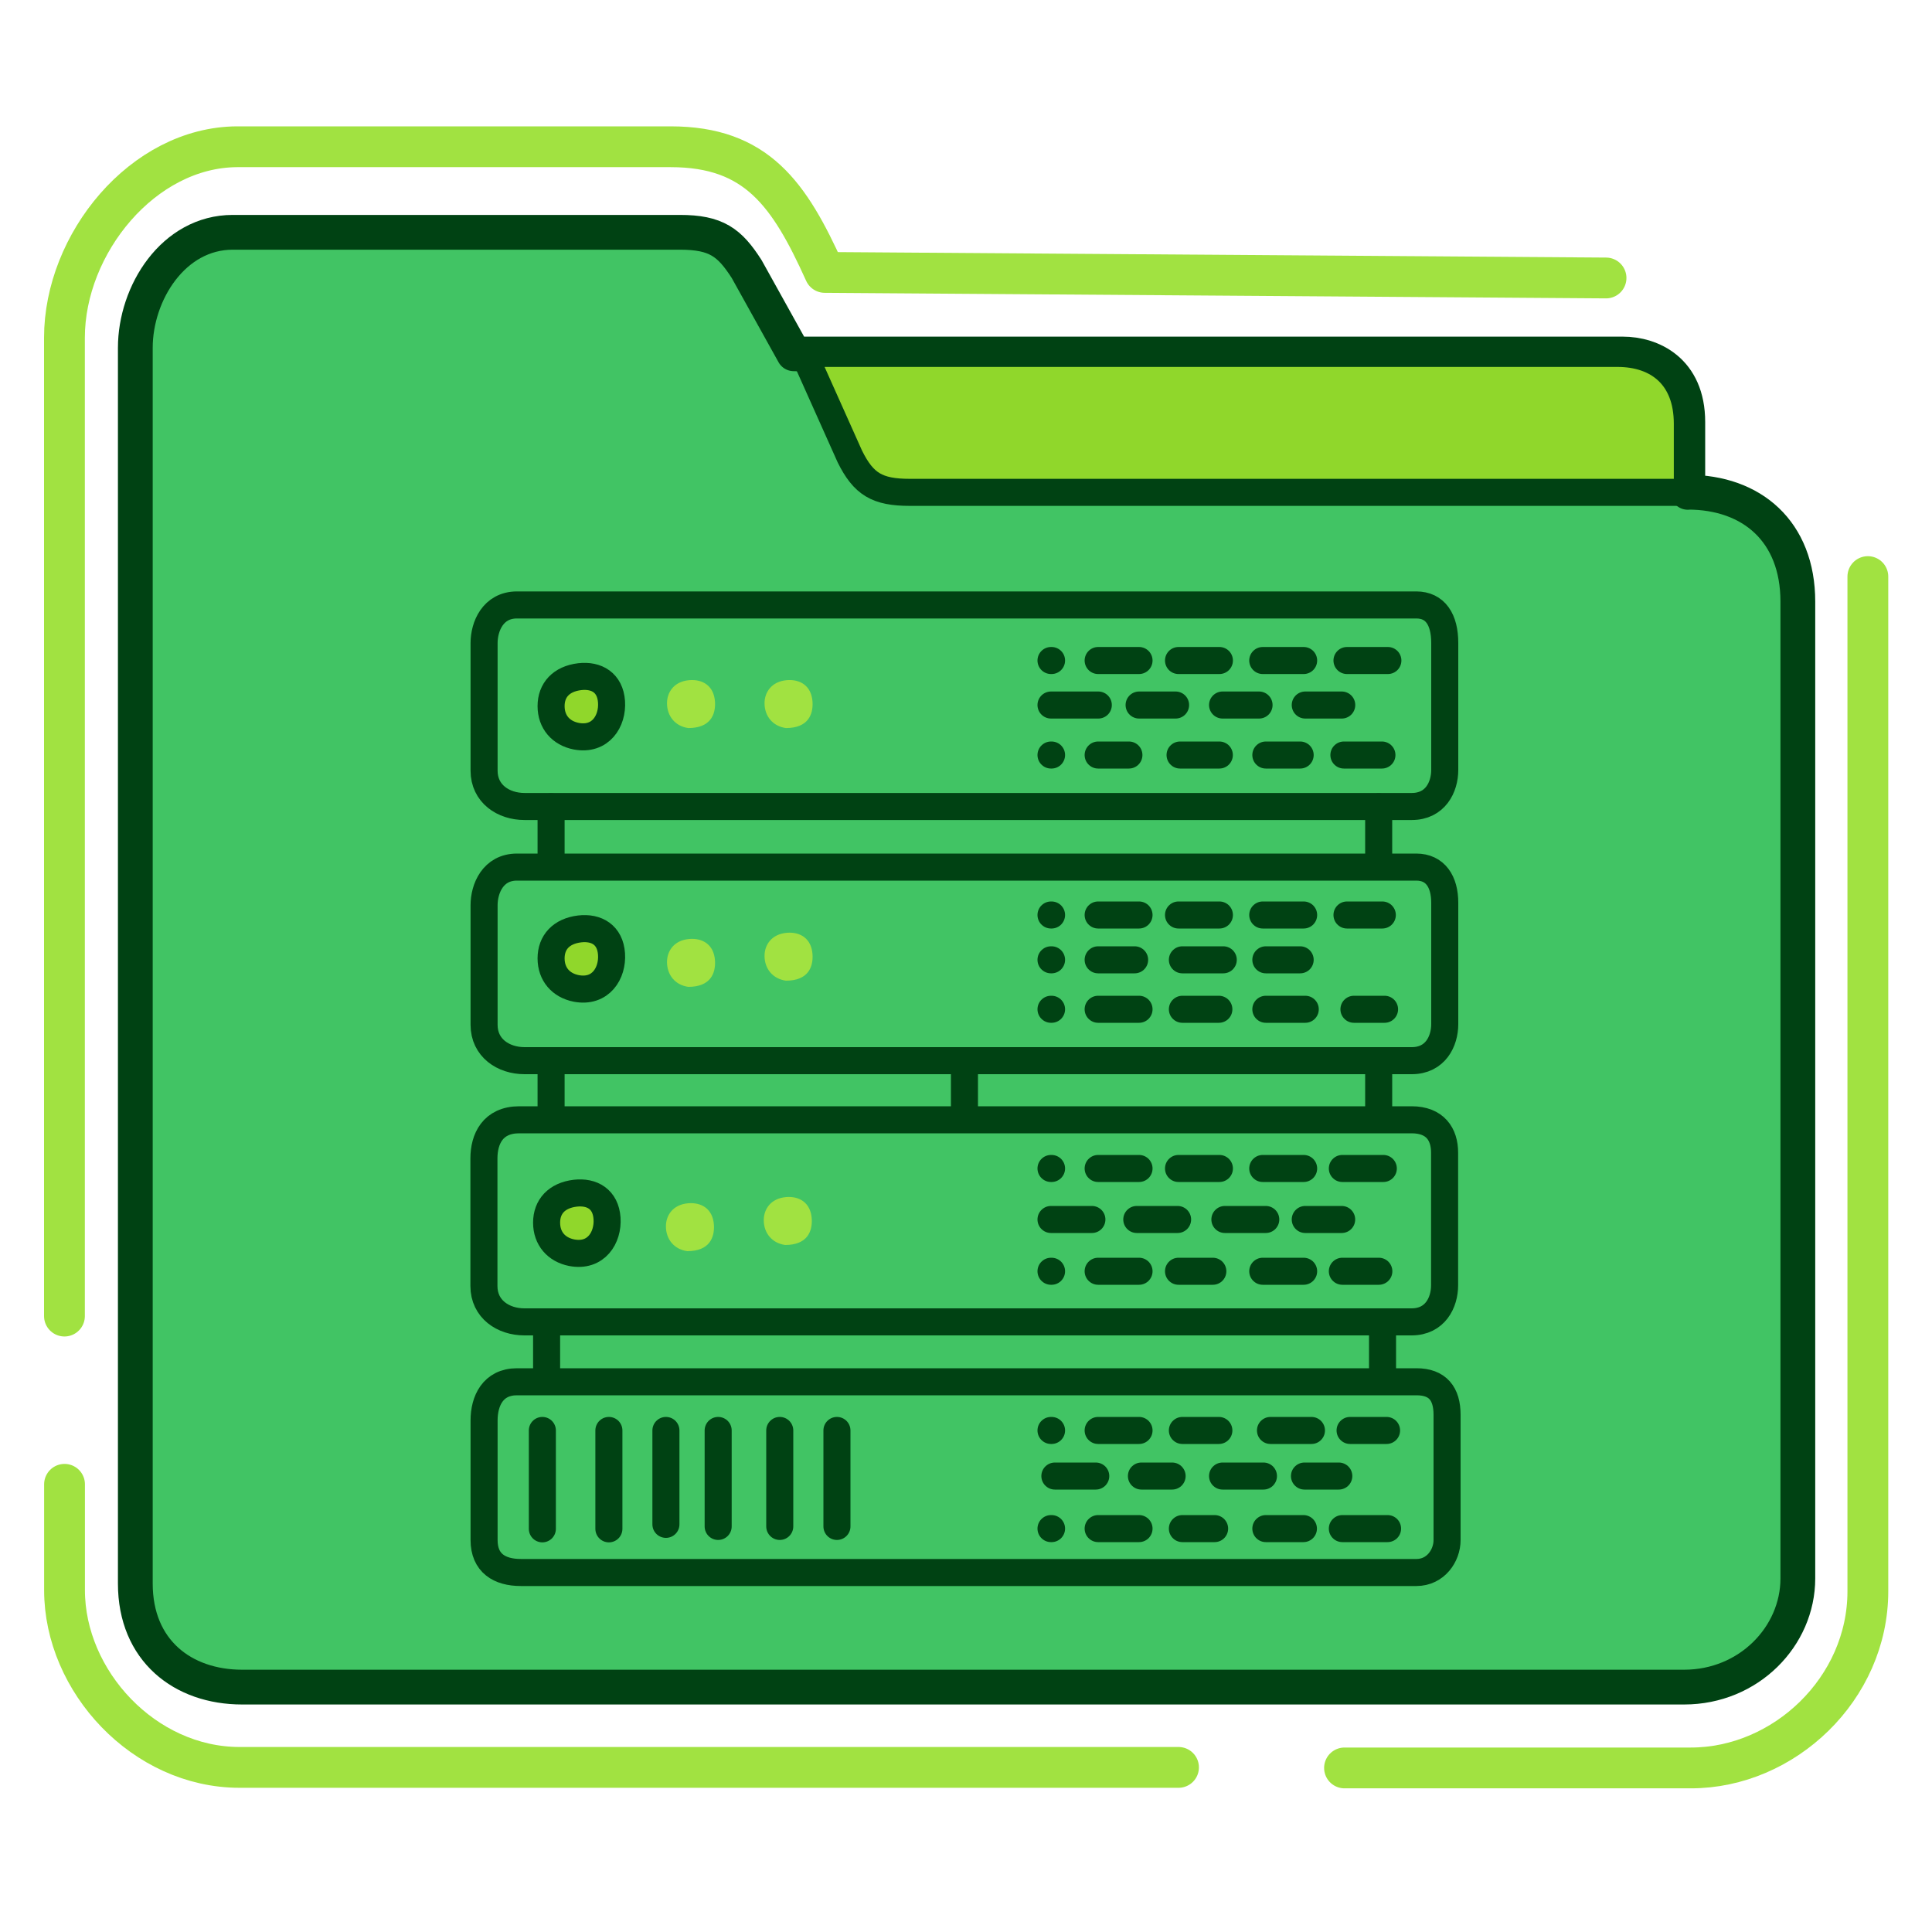
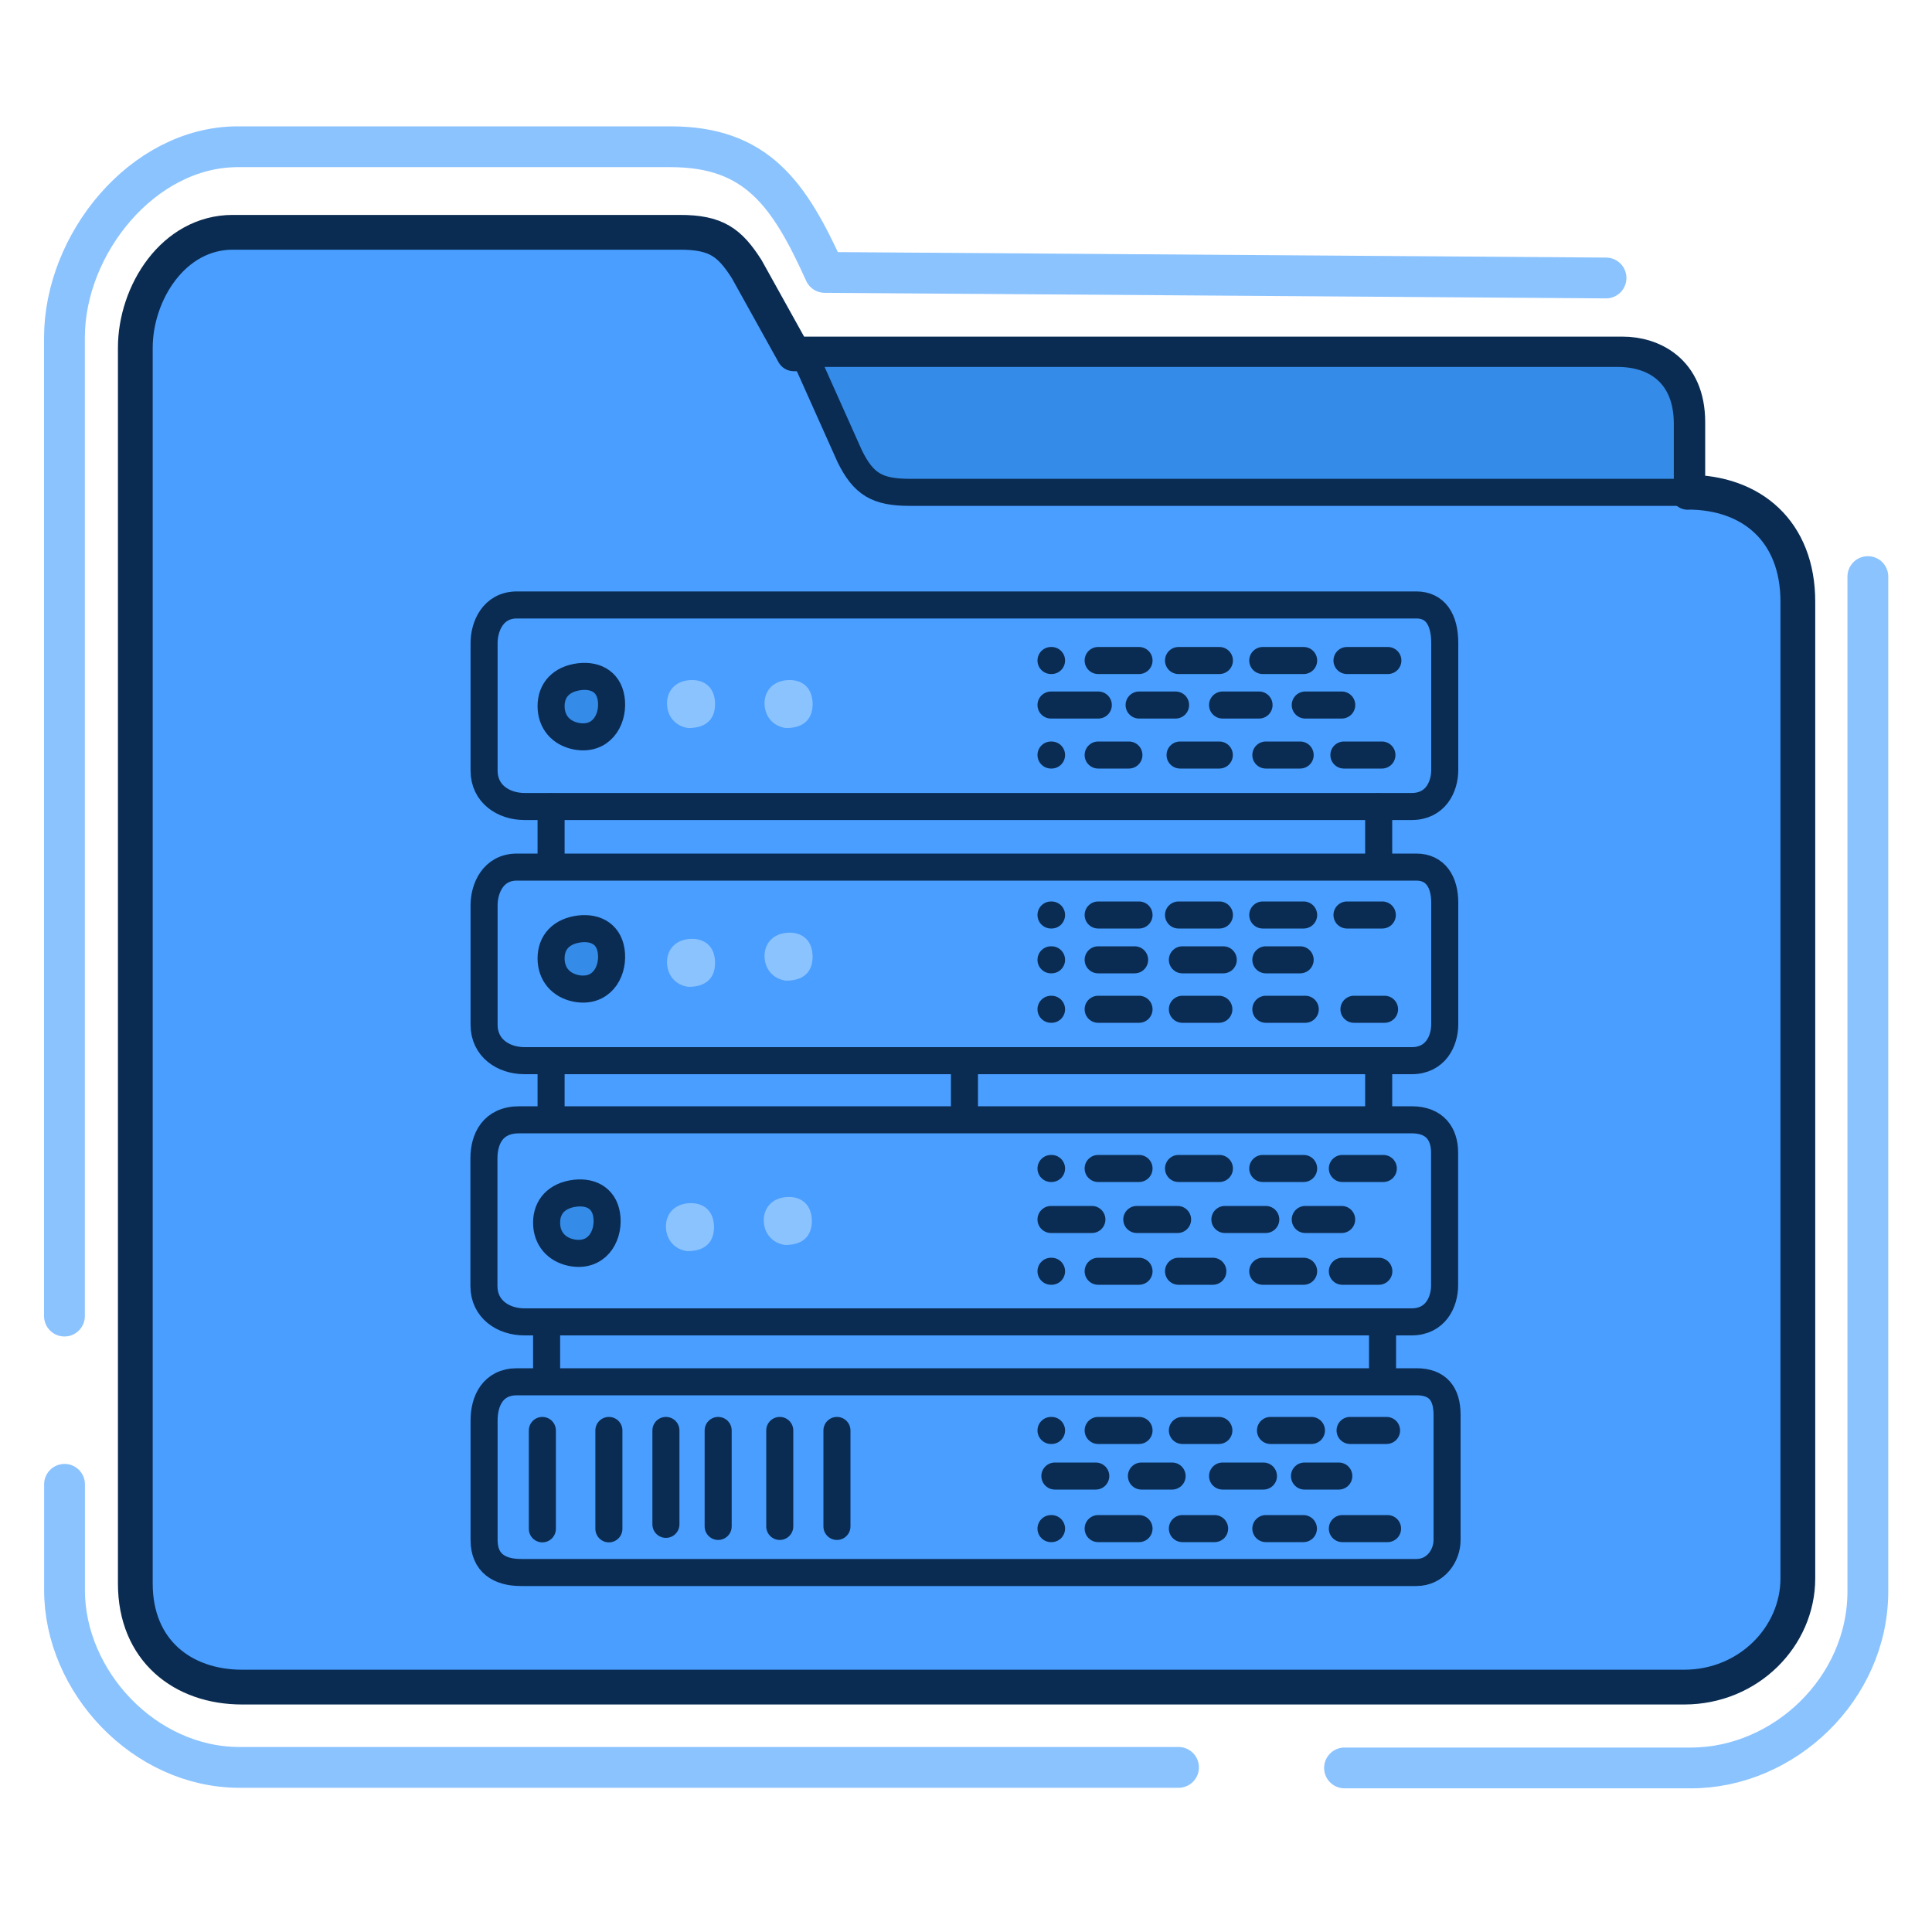
<svg xmlns="http://www.w3.org/2000/svg" width="250" height="250" fill="none" viewBox="0 0 250 250">
-   <path d="m241.7 74.61v131.3c0 12.61-10.85 22.86-22.9 22.86h-44.82" stroke="#A1E241" stroke-linecap="round" stroke-linejoin="round" stroke-width="5.28" />
-   <path d="m152.5 228.7h-121.5c-12.35 0-22.65-11.13-22.65-22.93v-13.7" stroke="#A1E241" stroke-linecap="round" stroke-linejoin="round" stroke-width="5.28" />
-   <path d="m8.34 170.3v-126.6c0-12.17 10.15-24.64 22.32-24.71h56.12c11.13 0 15.36 6.11 19.94 16.26l101.1 0.72" stroke="#A1E241" stroke-linecap="round" stroke-linejoin="round" stroke-width="5.28" />
-   <path d="m218.4 63.71v-9.1c0-6.7-4.72-8.8-8.42-8.8h-105.9l-1.37-0.03-6.09-10.96c-2.21-3.45-3.93-4.76-8.65-4.76h-57.85c-7.69 0-12.61 7.85-12.61 14.95v159.9c0 8.66 6.13 13.4 13.82 13.4h186.6c8.36 0 14.71-6.57 14.71-14.06v-126.4c0-9.09-5.96-14.16-14.24-14.16z" fill="#41C464" stroke="#004213" stroke-linecap="round" stroke-linejoin="round" stroke-width="4.5" />
-   <path d="m104 45.73 5.97 13.34c1.78 3.59 3.55 4.64 7.77 4.64h100.6v-8.89c0-6.11-3.82-9.09-9.04-9.09h-105.4z" fill="#90D72B" stroke="#004213" stroke-linecap="round" stroke-linejoin="round" stroke-width="3.5" />
-   <path d="m183.3 78.28h-116.4c-3.13 0-4.26 2.81-4.26 4.93v16.51c0 2.99 2.49 4.64 5.24 4.64h114.8c3.05 0 4.27-2.5 4.27-4.74v-16.41c0-3.05-1.22-4.93-3.69-4.93z" fill="#41C464" stroke="#004213" stroke-linecap="round" stroke-linejoin="round" stroke-width="3.5" />
-   <path d="m74.56 95.26c3.16 0.6 4.74-1.97 4.57-4.45s-1.94-3.5-4.12-3.25c-2.4 0.29-3.7 1.75-3.7 3.81 0 2.05 1.27 3.5 3.25 3.89z" fill="#90D72B" stroke="#004213" stroke-linecap="round" stroke-linejoin="round" stroke-width="3.5" />
-   <path d="m89.07 94.21c2.88 0 3.55-1.77 3.45-3.4-0.14-2.1-1.63-2.93-3.31-2.8-2.06 0.17-2.9 1.63-2.9 2.98 0 1.7 1.08 2.99 2.76 3.22z" fill="#A1E241" />
-   <path d="m101.7 94.21c2.88 0 3.54-1.77 3.44-3.4-0.14-2.1-1.63-2.93-3.3-2.8-2.06 0.17-2.91 1.63-2.91 2.98 0 1.7 1.09 2.99 2.77 3.22z" fill="#A1E241" />
-   <path d="m136 85.47h0.07" stroke="#004213" stroke-linecap="round" stroke-linejoin="round" stroke-width="3.5" />
-   <path d="m142.1 85.47h5.29" stroke="#004213" stroke-linecap="round" stroke-linejoin="round" stroke-width="3.5" />
-   <path d="m152.5 85.47h5.29" stroke="#004213" stroke-linecap="round" stroke-linejoin="round" stroke-width="3.5" />
-   <path d="m163.4 85.47h5.29" stroke="#004213" stroke-linecap="round" stroke-linejoin="round" stroke-width="3.5" />
-   <path d="m174.3 85.47h5.29" stroke="#004213" stroke-linecap="round" stroke-linejoin="round" stroke-width="3.5" />
-   <path d="m136 91.23h6.12" stroke="#004213" stroke-linecap="round" stroke-linejoin="round" stroke-width="3.5" />
-   <path d="m147.4 91.23h4.72" stroke="#004213" stroke-linecap="round" stroke-linejoin="round" stroke-width="3.5" />
-   <path d="m158.2 91.23h4.72" stroke="#004213" stroke-linecap="round" stroke-linejoin="round" stroke-width="3.5" />
-   <path d="m168.9 91.23h4.72" stroke="#004213" stroke-linecap="round" stroke-linejoin="round" stroke-width="3.5" />
-   <path d="m136 97.7h0.07" stroke="#004213" stroke-linecap="round" stroke-linejoin="round" stroke-width="3.5" />
-   <path d="m142.1 97.7h3.98" stroke="#004213" stroke-linecap="round" stroke-linejoin="round" stroke-width="3.5" />
-   <path d="m152.7 97.7h5.08" stroke="#004213" stroke-linecap="round" stroke-linejoin="round" stroke-width="3.5" />
-   <path d="m163.8 97.7h4.44" stroke="#004213" stroke-linecap="round" stroke-linejoin="round" stroke-width="3.5" />
-   <path d="m173.9 97.7h4.92" stroke="#004213" stroke-linecap="round" stroke-linejoin="round" stroke-width="3.5" />
-   <path d="m71.31 104.4v6.83" stroke="#004213" stroke-linecap="round" stroke-linejoin="round" stroke-width="3.5" />
-   <path d="m178.4 104.4v6.56" stroke="#004213" stroke-linecap="round" stroke-linejoin="round" stroke-width="3.5" />
-   <path d="m183.3 112.2h-116.4c-3.13 0-4.26 2.81-4.26 4.93v15.48c0 2.99 2.49 4.64 5.24 4.64h114.8c3.05 0 4.27-2.5 4.27-4.74v-15.69c0-2.74-1.22-4.62-3.69-4.62z" fill="#41C464" stroke="#004213" stroke-linecap="round" stroke-linejoin="round" stroke-width="3.5" />
-   <path d="m74.56 127.9c3.16 0.6 4.74-1.97 4.57-4.45s-1.94-3.5-4.12-3.25c-2.4 0.29-3.7 1.75-3.7 3.81 0 2.05 1.27 3.5 3.25 3.89z" fill="#90D72B" stroke="#004213" stroke-linecap="round" stroke-linejoin="round" stroke-width="3.5" />
-   <path d="m89.07 127.7c2.88 0 3.55-1.77 3.45-3.4-0.14-2.1-1.63-2.93-3.31-2.8-2.06 0.17-2.9 1.63-2.9 2.98 0 1.7 1.08 2.99 2.76 3.22z" fill="#A1E241" />
-   <path d="m101.7 126.9c2.88 0 3.54-1.77 3.44-3.4-0.14-2.1-1.63-2.93-3.3-2.8-2.06 0.17-2.91 1.63-2.91 2.98 0 1.7 1.09 2.99 2.77 3.22z" fill="#A1E241" />
-   <path d="m136 118.4h0.07" stroke="#004213" stroke-linecap="round" stroke-linejoin="round" stroke-width="3.5" />
-   <path d="m142.1 118.4h5.29" stroke="#004213" stroke-linecap="round" stroke-linejoin="round" stroke-width="3.5" />
-   <path d="m152.5 118.4h5.29" stroke="#004213" stroke-linecap="round" stroke-linejoin="round" stroke-width="3.5" />
-   <path d="m163.4 118.4h5.29" stroke="#004213" stroke-linecap="round" stroke-linejoin="round" stroke-width="3.5" />
-   <path d="m174.3 118.4h4.57" stroke="#004213" stroke-linecap="round" stroke-linejoin="round" stroke-width="3.5" />
-   <path d="m136 124.2h0.07" stroke="#004213" stroke-linecap="round" stroke-linejoin="round" stroke-width="3.5" />
-   <path d="m142.1 124.2h4.72" stroke="#004213" stroke-linecap="round" stroke-linejoin="round" stroke-width="3.5" />
-   <path d="m153 124.2h5.29" stroke="#004213" stroke-linecap="round" stroke-linejoin="round" stroke-width="3.5" />
-   <path d="m163.8 124.2h4.44" stroke="#004213" stroke-linecap="round" stroke-linejoin="round" stroke-width="3.5" />
-   <path d="m136 130.6h0.07" stroke="#004213" stroke-linecap="round" stroke-linejoin="round" stroke-width="3.5" />
-   <path d="m142.1 130.6h5.29" stroke="#004213" stroke-linecap="round" stroke-linejoin="round" stroke-width="3.5" />
-   <path d="m153 130.6h4.72" stroke="#004213" stroke-linecap="round" stroke-linejoin="round" stroke-width="3.5" />
-   <path d="m163.8 130.6h5.1" stroke="#004213" stroke-linecap="round" stroke-linejoin="round" stroke-width="3.5" />
-   <path d="m175.2 130.6h3.96" stroke="#004213" stroke-linecap="round" stroke-linejoin="round" stroke-width="3.5" />
-   <path d="m71.31 137.9v6.11" stroke="#004213" stroke-linecap="round" stroke-linejoin="round" stroke-width="3.5" />
-   <path d="m178.4 137.9v5.83" stroke="#004213" stroke-linecap="round" stroke-linejoin="round" stroke-width="3.5" />
-   <path d="m124.8 137.9v5.83" stroke="#004213" stroke-linecap="round" stroke-linejoin="round" stroke-width="3.5" />
-   <path d="m182.7 144.9h-115.5c-3.45 0-4.58 2.5-4.58 5v16.51c0 2.99 2.49 4.64 5.24 4.64h114.8c3.05 0 4.27-2.5 4.27-4.74v-17.16c0-2.37-1.22-4.25-4.27-4.25z" fill="#41C464" stroke="#004213" stroke-linecap="round" stroke-linejoin="round" stroke-width="3.5" />
-   <path d="m73.98 162.1c3.16 0.6 4.74-1.97 4.57-4.45s-1.94-3.5-4.12-3.25c-2.4 0.29-3.7 1.75-3.7 3.81 0 2.05 1.27 3.5 3.25 3.89z" fill="#90D72B" stroke="#004213" stroke-linecap="round" stroke-linejoin="round" stroke-width="3.5" />
-   <path d="m88.93 161.9c2.88 0 3.55-1.77 3.45-3.4-0.14-2.1-1.63-2.93-3.31-2.8-2.06 0.17-2.9 1.63-2.9 2.98 0 1.7 1.08 2.99 2.76 3.22z" fill="#A1E241" />
-   <path d="m101.6 161.1c2.88 0 3.54-1.77 3.44-3.4-0.14-2.1-1.63-2.93-3.3-2.8-2.06 0.17-2.91 1.63-2.91 2.98 0 1.7 1.09 2.99 2.77 3.22z" fill="#A1E241" />
-   <path d="m136 151.2h0.07" stroke="#004213" stroke-linecap="round" stroke-linejoin="round" stroke-width="3.5" />
-   <path d="m142.1 151.2h5.29" stroke="#004213" stroke-linecap="round" stroke-linejoin="round" stroke-width="3.5" />
-   <path d="m152.5 151.2h5.29" stroke="#004213" stroke-linecap="round" stroke-linejoin="round" stroke-width="3.5" />
-   <path d="m163.4 151.2h5.29" stroke="#004213" stroke-linecap="round" stroke-linejoin="round" stroke-width="3.5" />
-   <path d="m173.7 151.2h5.3" stroke="#004213" stroke-linecap="round" stroke-linejoin="round" stroke-width="3.5" />
-   <path d="m136 157.8h5.29" stroke="#004213" stroke-linecap="round" stroke-linejoin="round" stroke-width="3.5" />
-   <path d="m147.1 157.8h5.28" stroke="#004213" stroke-linecap="round" stroke-linejoin="round" stroke-width="3.5" />
-   <path d="m158.5 157.8h5.29" stroke="#004213" stroke-linecap="round" stroke-linejoin="round" stroke-width="3.5" />
-   <path d="m168.9 157.8h4.71" stroke="#004213" stroke-linecap="round" stroke-linejoin="round" stroke-width="3.5" />
-   <path d="m136 164.5h0.07" stroke="#004213" stroke-linecap="round" stroke-linejoin="round" stroke-width="3.5" />
-   <path d="m142.1 164.5h5.29" stroke="#004213" stroke-linecap="round" stroke-linejoin="round" stroke-width="3.5" />
-   <path d="m152.5 164.5h4.44" stroke="#004213" stroke-linecap="round" stroke-linejoin="round" stroke-width="3.5" />
-   <path d="m163.4 164.5h5.29" stroke="#004213" stroke-linecap="round" stroke-linejoin="round" stroke-width="3.5" />
-   <path d="m173.7 164.5h4.72" stroke="#004213" stroke-linecap="round" stroke-linejoin="round" stroke-width="3.5" />
-   <path d="m70.73 171.3v5.76" stroke="#004213" stroke-linecap="round" stroke-linejoin="round" stroke-width="3.5" />
-   <path d="m178.9 171.3v5.76" stroke="#004213" stroke-linecap="round" stroke-linejoin="round" stroke-width="3.5" />
-   <path d="m183.3 178.8h-116.4c-3.13 0-4.26 2.5-4.26 5v15.48c0 2.99 2 4.2 4.75 4.2h115.9c2.47 0 3.96-2.17 3.96-4.2v-16.2c0-2.74-1.22-4.28-3.96-4.28z" fill="#41C464" stroke="#004213" stroke-linecap="round" stroke-linejoin="round" stroke-width="3.5" />
-   <path d="m70.18 185.1v12.73" stroke="#004213" stroke-linecap="round" stroke-linejoin="round" stroke-width="3.5" />
-   <path d="m78.79 185.1v12.73" stroke="#004213" stroke-linecap="round" stroke-linejoin="round" stroke-width="3.5" />
-   <path d="m86.17 185.1v12.15" stroke="#004213" stroke-linecap="round" stroke-linejoin="round" stroke-width="3.5" />
-   <path d="m92.93 185.1v12.42" stroke="#004213" stroke-linecap="round" stroke-linejoin="round" stroke-width="3.5" />
-   <path d="m100.9 185.1v12.42" stroke="#004213" stroke-linecap="round" stroke-linejoin="round" stroke-width="3.5" />
-   <path d="m108.3 185.1v12.42" stroke="#004213" stroke-linecap="round" stroke-linejoin="round" stroke-width="3.5" />
-   <path d="m136 185.1h0.07" stroke="#004213" stroke-linecap="round" stroke-linejoin="round" stroke-width="3.5" />
-   <path d="m142.1 185.1h5.29" stroke="#004213" stroke-linecap="round" stroke-linejoin="round" stroke-width="3.5" />
-   <path d="m153 185.1h4.72" stroke="#004213" stroke-linecap="round" stroke-linejoin="round" stroke-width="3.5" />
-   <path d="m164.4 185.1h5.3" stroke="#004213" stroke-linecap="round" stroke-linejoin="round" stroke-width="3.5" />
-   <path d="m174.7 185.1h4.72" stroke="#004213" stroke-linecap="round" stroke-linejoin="round" stroke-width="3.5" />
-   <path d="m136.5 191h5.29" stroke="#004213" stroke-linecap="round" stroke-linejoin="round" stroke-width="3.5" />
-   <path d="m147.7 191h3.97" stroke="#004213" stroke-linecap="round" stroke-linejoin="round" stroke-width="3.5" />
-   <path d="m158.2 191h5.29" stroke="#004213" stroke-linecap="round" stroke-linejoin="round" stroke-width="3.5" />
-   <path d="m168.8 191h4.44" stroke="#004213" stroke-linecap="round" stroke-linejoin="round" stroke-width="3.5" />
-   <path d="m136 197.8h0.07" stroke="#004213" stroke-linecap="round" stroke-linejoin="round" stroke-width="3.5" />
-   <path d="m142.1 197.8h5.29" stroke="#004213" stroke-linecap="round" stroke-linejoin="round" stroke-width="3.5" />
-   <path d="m153 197.8h4.17" stroke="#004213" stroke-linecap="round" stroke-linejoin="round" stroke-width="3.5" />
-   <path d="m163.8 197.8h4.86" stroke="#004213" stroke-linecap="round" stroke-linejoin="round" stroke-width="3.5" />
-   <path d="m173.7 197.8h5.85" stroke="#004213" stroke-linecap="round" stroke-linejoin="round" stroke-width="3.5" />
+   <path d="m241.7 74.61v131.3c0 12.61-10.85 22.86-22.9 22.86h-44.82" stroke="#8bc3ff" stroke-linecap="round" stroke-linejoin="round" stroke-width="5.28" />
+   <path d="m152.5 228.7h-121.5c-12.35 0-22.65-11.13-22.65-22.93v-13.7" stroke="#8bc3ff" stroke-linecap="round" stroke-linejoin="round" stroke-width="5.28" />
+   <path d="m8.34 170.3v-126.6c0-12.17 10.15-24.64 22.32-24.71h56.12c11.13 0 15.36 6.11 19.94 16.26l101.1 0.72" stroke="#8bc3ff" stroke-linecap="round" stroke-linejoin="round" stroke-width="5.28" />
+   <path d="m218.4 63.71v-9.1c0-6.7-4.72-8.8-8.42-8.8h-105.9l-1.37-0.03-6.09-10.96c-2.21-3.45-3.93-4.76-8.65-4.76h-57.85c-7.69 0-12.61 7.85-12.61 14.95v159.9c0 8.66 6.13 13.4 13.82 13.4h186.6c8.36 0 14.71-6.57 14.71-14.06v-126.4c0-9.09-5.96-14.16-14.24-14.16z" fill="#4a9eff" stroke="#0a2c52" stroke-linecap="round" stroke-linejoin="round" stroke-width="4.5" />
+   <path d="m104 45.73 5.97 13.34c1.78 3.59 3.55 4.64 7.77 4.64h100.6v-8.89c0-6.11-3.82-9.09-9.04-9.09h-105.4z" fill="#348be8" stroke="#0a2c52" stroke-linecap="round" stroke-linejoin="round" stroke-width="3.5" />
+   <path d="m183.3 78.28h-116.4c-3.13 0-4.26 2.81-4.26 4.93v16.51c0 2.99 2.49 4.64 5.24 4.64h114.8c3.05 0 4.27-2.5 4.27-4.74v-16.41c0-3.05-1.22-4.93-3.69-4.93z" fill="#4a9eff" stroke="#0a2c52" stroke-linecap="round" stroke-linejoin="round" stroke-width="3.5" />
+   <path d="m74.56 95.26c3.16 0.6 4.74-1.97 4.57-4.45s-1.94-3.5-4.12-3.25c-2.4 0.29-3.7 1.75-3.7 3.81 0 2.05 1.27 3.5 3.25 3.89z" fill="#348be8" stroke="#0a2c52" stroke-linecap="round" stroke-linejoin="round" stroke-width="3.5" />
+   <path d="m89.07 94.21c2.88 0 3.55-1.77 3.45-3.4-0.14-2.1-1.63-2.93-3.31-2.8-2.06 0.17-2.9 1.63-2.9 2.98 0 1.7 1.08 2.99 2.76 3.22z" fill="#8bc3ff" />
+   <path d="m101.7 94.21c2.88 0 3.54-1.77 3.44-3.4-0.14-2.1-1.63-2.93-3.3-2.8-2.06 0.17-2.91 1.63-2.91 2.98 0 1.7 1.09 2.99 2.77 3.22z" fill="#8bc3ff" />
+   <path d="m136 85.47h0.07" stroke="#0a2c52" stroke-linecap="round" stroke-linejoin="round" stroke-width="3.5" />
+   <path d="m142.1 85.47h5.29" stroke="#0a2c52" stroke-linecap="round" stroke-linejoin="round" stroke-width="3.5" />
+   <path d="m152.5 85.47h5.29" stroke="#0a2c52" stroke-linecap="round" stroke-linejoin="round" stroke-width="3.5" />
+   <path d="m163.4 85.47h5.29" stroke="#0a2c52" stroke-linecap="round" stroke-linejoin="round" stroke-width="3.5" />
+   <path d="m174.3 85.47h5.29" stroke="#0a2c52" stroke-linecap="round" stroke-linejoin="round" stroke-width="3.5" />
+   <path d="m136 91.23h6.12" stroke="#0a2c52" stroke-linecap="round" stroke-linejoin="round" stroke-width="3.5" />
+   <path d="m147.4 91.23h4.72" stroke="#0a2c52" stroke-linecap="round" stroke-linejoin="round" stroke-width="3.5" />
+   <path d="m158.2 91.23h4.72" stroke="#0a2c52" stroke-linecap="round" stroke-linejoin="round" stroke-width="3.5" />
+   <path d="m168.9 91.23h4.72" stroke="#0a2c52" stroke-linecap="round" stroke-linejoin="round" stroke-width="3.5" />
+   <path d="m136 97.7h0.07" stroke="#0a2c52" stroke-linecap="round" stroke-linejoin="round" stroke-width="3.5" />
+   <path d="m142.1 97.7h3.98" stroke="#0a2c52" stroke-linecap="round" stroke-linejoin="round" stroke-width="3.5" />
+   <path d="m152.7 97.7h5.08" stroke="#0a2c52" stroke-linecap="round" stroke-linejoin="round" stroke-width="3.5" />
+   <path d="m163.8 97.7h4.44" stroke="#0a2c52" stroke-linecap="round" stroke-linejoin="round" stroke-width="3.5" />
+   <path d="m173.9 97.7h4.92" stroke="#0a2c52" stroke-linecap="round" stroke-linejoin="round" stroke-width="3.5" />
+   <path d="m71.31 104.4v6.83" stroke="#0a2c52" stroke-linecap="round" stroke-linejoin="round" stroke-width="3.5" />
+   <path d="m178.4 104.4v6.56" stroke="#0a2c52" stroke-linecap="round" stroke-linejoin="round" stroke-width="3.5" />
+   <path d="m183.3 112.2h-116.4c-3.13 0-4.26 2.81-4.26 4.93v15.48c0 2.99 2.49 4.64 5.24 4.64h114.8c3.05 0 4.27-2.5 4.27-4.74v-15.69c0-2.74-1.22-4.62-3.69-4.62z" fill="#4a9eff" stroke="#0a2c52" stroke-linecap="round" stroke-linejoin="round" stroke-width="3.5" />
+   <path d="m74.56 127.9c3.16 0.6 4.74-1.97 4.57-4.45s-1.94-3.5-4.12-3.25c-2.4 0.29-3.7 1.75-3.7 3.81 0 2.05 1.27 3.5 3.25 3.89z" fill="#348be8" stroke="#0a2c52" stroke-linecap="round" stroke-linejoin="round" stroke-width="3.5" />
+   <path d="m89.07 127.7c2.88 0 3.55-1.77 3.45-3.4-0.14-2.1-1.63-2.93-3.31-2.8-2.06 0.17-2.9 1.63-2.9 2.98 0 1.7 1.08 2.99 2.76 3.22z" fill="#8bc3ff" />
+   <path d="m101.7 126.9c2.88 0 3.54-1.77 3.44-3.4-0.14-2.1-1.63-2.93-3.3-2.8-2.06 0.17-2.91 1.63-2.91 2.98 0 1.7 1.09 2.99 2.77 3.22z" fill="#8bc3ff" />
+   <path d="m136 118.4h0.07" stroke="#0a2c52" stroke-linecap="round" stroke-linejoin="round" stroke-width="3.5" />
+   <path d="m142.1 118.4h5.29" stroke="#0a2c52" stroke-linecap="round" stroke-linejoin="round" stroke-width="3.5" />
+   <path d="m152.5 118.4h5.29" stroke="#0a2c52" stroke-linecap="round" stroke-linejoin="round" stroke-width="3.5" />
+   <path d="m163.4 118.4h5.29" stroke="#0a2c52" stroke-linecap="round" stroke-linejoin="round" stroke-width="3.5" />
+   <path d="m174.3 118.4h4.57" stroke="#0a2c52" stroke-linecap="round" stroke-linejoin="round" stroke-width="3.5" />
+   <path d="m136 124.2h0.07" stroke="#0a2c52" stroke-linecap="round" stroke-linejoin="round" stroke-width="3.5" />
+   <path d="m142.1 124.2h4.72" stroke="#0a2c52" stroke-linecap="round" stroke-linejoin="round" stroke-width="3.5" />
+   <path d="m153 124.2h5.29" stroke="#0a2c52" stroke-linecap="round" stroke-linejoin="round" stroke-width="3.5" />
+   <path d="m163.8 124.2h4.44" stroke="#0a2c52" stroke-linecap="round" stroke-linejoin="round" stroke-width="3.5" />
+   <path d="m136 130.6h0.07" stroke="#0a2c52" stroke-linecap="round" stroke-linejoin="round" stroke-width="3.5" />
+   <path d="m142.1 130.6h5.29" stroke="#0a2c52" stroke-linecap="round" stroke-linejoin="round" stroke-width="3.5" />
+   <path d="m153 130.6h4.72" stroke="#0a2c52" stroke-linecap="round" stroke-linejoin="round" stroke-width="3.5" />
+   <path d="m163.8 130.6h5.1" stroke="#0a2c52" stroke-linecap="round" stroke-linejoin="round" stroke-width="3.5" />
+   <path d="m175.2 130.6h3.96" stroke="#0a2c52" stroke-linecap="round" stroke-linejoin="round" stroke-width="3.5" />
+   <path d="m71.31 137.9v6.11" stroke="#0a2c52" stroke-linecap="round" stroke-linejoin="round" stroke-width="3.5" />
+   <path d="m178.4 137.9v5.83" stroke="#0a2c52" stroke-linecap="round" stroke-linejoin="round" stroke-width="3.5" />
+   <path d="m124.8 137.9v5.83" stroke="#0a2c52" stroke-linecap="round" stroke-linejoin="round" stroke-width="3.5" />
+   <path d="m182.7 144.9h-115.5c-3.45 0-4.58 2.5-4.58 5v16.51c0 2.99 2.49 4.64 5.24 4.64h114.8c3.05 0 4.27-2.5 4.27-4.74v-17.16c0-2.37-1.22-4.25-4.27-4.25z" fill="#4a9eff" stroke="#0a2c52" stroke-linecap="round" stroke-linejoin="round" stroke-width="3.5" />
+   <path d="m73.98 162.1c3.16 0.6 4.74-1.97 4.57-4.45s-1.94-3.5-4.12-3.25c-2.4 0.29-3.7 1.75-3.7 3.81 0 2.05 1.27 3.5 3.25 3.89z" fill="#348be8" stroke="#0a2c52" stroke-linecap="round" stroke-linejoin="round" stroke-width="3.5" />
+   <path d="m88.93 161.9c2.88 0 3.55-1.77 3.45-3.4-0.14-2.1-1.63-2.93-3.31-2.8-2.06 0.17-2.9 1.63-2.9 2.98 0 1.7 1.08 2.99 2.76 3.22z" fill="#8bc3ff" />
+   <path d="m101.6 161.1c2.88 0 3.54-1.77 3.44-3.4-0.14-2.1-1.63-2.93-3.3-2.8-2.06 0.17-2.91 1.63-2.91 2.98 0 1.7 1.09 2.99 2.77 3.22z" fill="#8bc3ff" />
+   <path d="m136 151.2h0.07" stroke="#0a2c52" stroke-linecap="round" stroke-linejoin="round" stroke-width="3.5" />
+   <path d="m142.1 151.2h5.29" stroke="#0a2c52" stroke-linecap="round" stroke-linejoin="round" stroke-width="3.5" />
+   <path d="m152.5 151.2h5.29" stroke="#0a2c52" stroke-linecap="round" stroke-linejoin="round" stroke-width="3.5" />
+   <path d="m163.4 151.2h5.29" stroke="#0a2c52" stroke-linecap="round" stroke-linejoin="round" stroke-width="3.5" />
+   <path d="m173.7 151.2h5.3" stroke="#0a2c52" stroke-linecap="round" stroke-linejoin="round" stroke-width="3.5" />
+   <path d="m136 157.8h5.29" stroke="#0a2c52" stroke-linecap="round" stroke-linejoin="round" stroke-width="3.5" />
+   <path d="m147.1 157.8h5.28" stroke="#0a2c52" stroke-linecap="round" stroke-linejoin="round" stroke-width="3.5" />
+   <path d="m158.5 157.8h5.29" stroke="#0a2c52" stroke-linecap="round" stroke-linejoin="round" stroke-width="3.5" />
+   <path d="m168.9 157.8h4.71" stroke="#0a2c52" stroke-linecap="round" stroke-linejoin="round" stroke-width="3.5" />
+   <path d="m136 164.5h0.07" stroke="#0a2c52" stroke-linecap="round" stroke-linejoin="round" stroke-width="3.5" />
+   <path d="m142.1 164.5h5.29" stroke="#0a2c52" stroke-linecap="round" stroke-linejoin="round" stroke-width="3.5" />
+   <path d="m152.5 164.5h4.44" stroke="#0a2c52" stroke-linecap="round" stroke-linejoin="round" stroke-width="3.5" />
+   <path d="m163.4 164.5h5.29" stroke="#0a2c52" stroke-linecap="round" stroke-linejoin="round" stroke-width="3.5" />
+   <path d="m173.7 164.5h4.72" stroke="#0a2c52" stroke-linecap="round" stroke-linejoin="round" stroke-width="3.5" />
+   <path d="m70.73 171.3v5.76" stroke="#0a2c52" stroke-linecap="round" stroke-linejoin="round" stroke-width="3.5" />
+   <path d="m178.9 171.3v5.76" stroke="#0a2c52" stroke-linecap="round" stroke-linejoin="round" stroke-width="3.5" />
+   <path d="m183.3 178.8h-116.4c-3.13 0-4.26 2.5-4.26 5v15.48c0 2.99 2 4.2 4.75 4.2h115.9c2.47 0 3.96-2.17 3.96-4.2v-16.2c0-2.74-1.22-4.28-3.96-4.28z" fill="#4a9eff" stroke="#0a2c52" stroke-linecap="round" stroke-linejoin="round" stroke-width="3.5" />
+   <path d="m70.18 185.1v12.73" stroke="#0a2c52" stroke-linecap="round" stroke-linejoin="round" stroke-width="3.5" />
+   <path d="m78.79 185.1v12.73" stroke="#0a2c52" stroke-linecap="round" stroke-linejoin="round" stroke-width="3.5" />
+   <path d="m86.17 185.1v12.15" stroke="#0a2c52" stroke-linecap="round" stroke-linejoin="round" stroke-width="3.5" />
+   <path d="m92.93 185.1v12.42" stroke="#0a2c52" stroke-linecap="round" stroke-linejoin="round" stroke-width="3.5" />
+   <path d="m100.9 185.1v12.42" stroke="#0a2c52" stroke-linecap="round" stroke-linejoin="round" stroke-width="3.5" />
+   <path d="m108.3 185.1v12.42" stroke="#0a2c52" stroke-linecap="round" stroke-linejoin="round" stroke-width="3.5" />
+   <path d="m136 185.1h0.07" stroke="#0a2c52" stroke-linecap="round" stroke-linejoin="round" stroke-width="3.5" />
+   <path d="m142.1 185.1h5.29" stroke="#0a2c52" stroke-linecap="round" stroke-linejoin="round" stroke-width="3.5" />
+   <path d="m153 185.1h4.72" stroke="#0a2c52" stroke-linecap="round" stroke-linejoin="round" stroke-width="3.5" />
+   <path d="m164.4 185.1h5.3" stroke="#0a2c52" stroke-linecap="round" stroke-linejoin="round" stroke-width="3.5" />
+   <path d="m174.7 185.1h4.72" stroke="#0a2c52" stroke-linecap="round" stroke-linejoin="round" stroke-width="3.5" />
+   <path d="m136.5 191h5.29" stroke="#0a2c52" stroke-linecap="round" stroke-linejoin="round" stroke-width="3.5" />
+   <path d="m147.7 191h3.97" stroke="#0a2c52" stroke-linecap="round" stroke-linejoin="round" stroke-width="3.5" />
+   <path d="m158.2 191h5.29" stroke="#0a2c52" stroke-linecap="round" stroke-linejoin="round" stroke-width="3.5" />
+   <path d="m168.8 191h4.44" stroke="#0a2c52" stroke-linecap="round" stroke-linejoin="round" stroke-width="3.5" />
+   <path d="m136 197.8h0.07" stroke="#0a2c52" stroke-linecap="round" stroke-linejoin="round" stroke-width="3.5" />
+   <path d="m142.1 197.8h5.29" stroke="#0a2c52" stroke-linecap="round" stroke-linejoin="round" stroke-width="3.5" />
+   <path d="m153 197.8h4.17" stroke="#0a2c52" stroke-linecap="round" stroke-linejoin="round" stroke-width="3.5" />
+   <path d="m163.8 197.8h4.86" stroke="#0a2c52" stroke-linecap="round" stroke-linejoin="round" stroke-width="3.5" />
+   <path d="m173.7 197.8h5.85" stroke="#0a2c52" stroke-linecap="round" stroke-linejoin="round" stroke-width="3.5" />
</svg>
